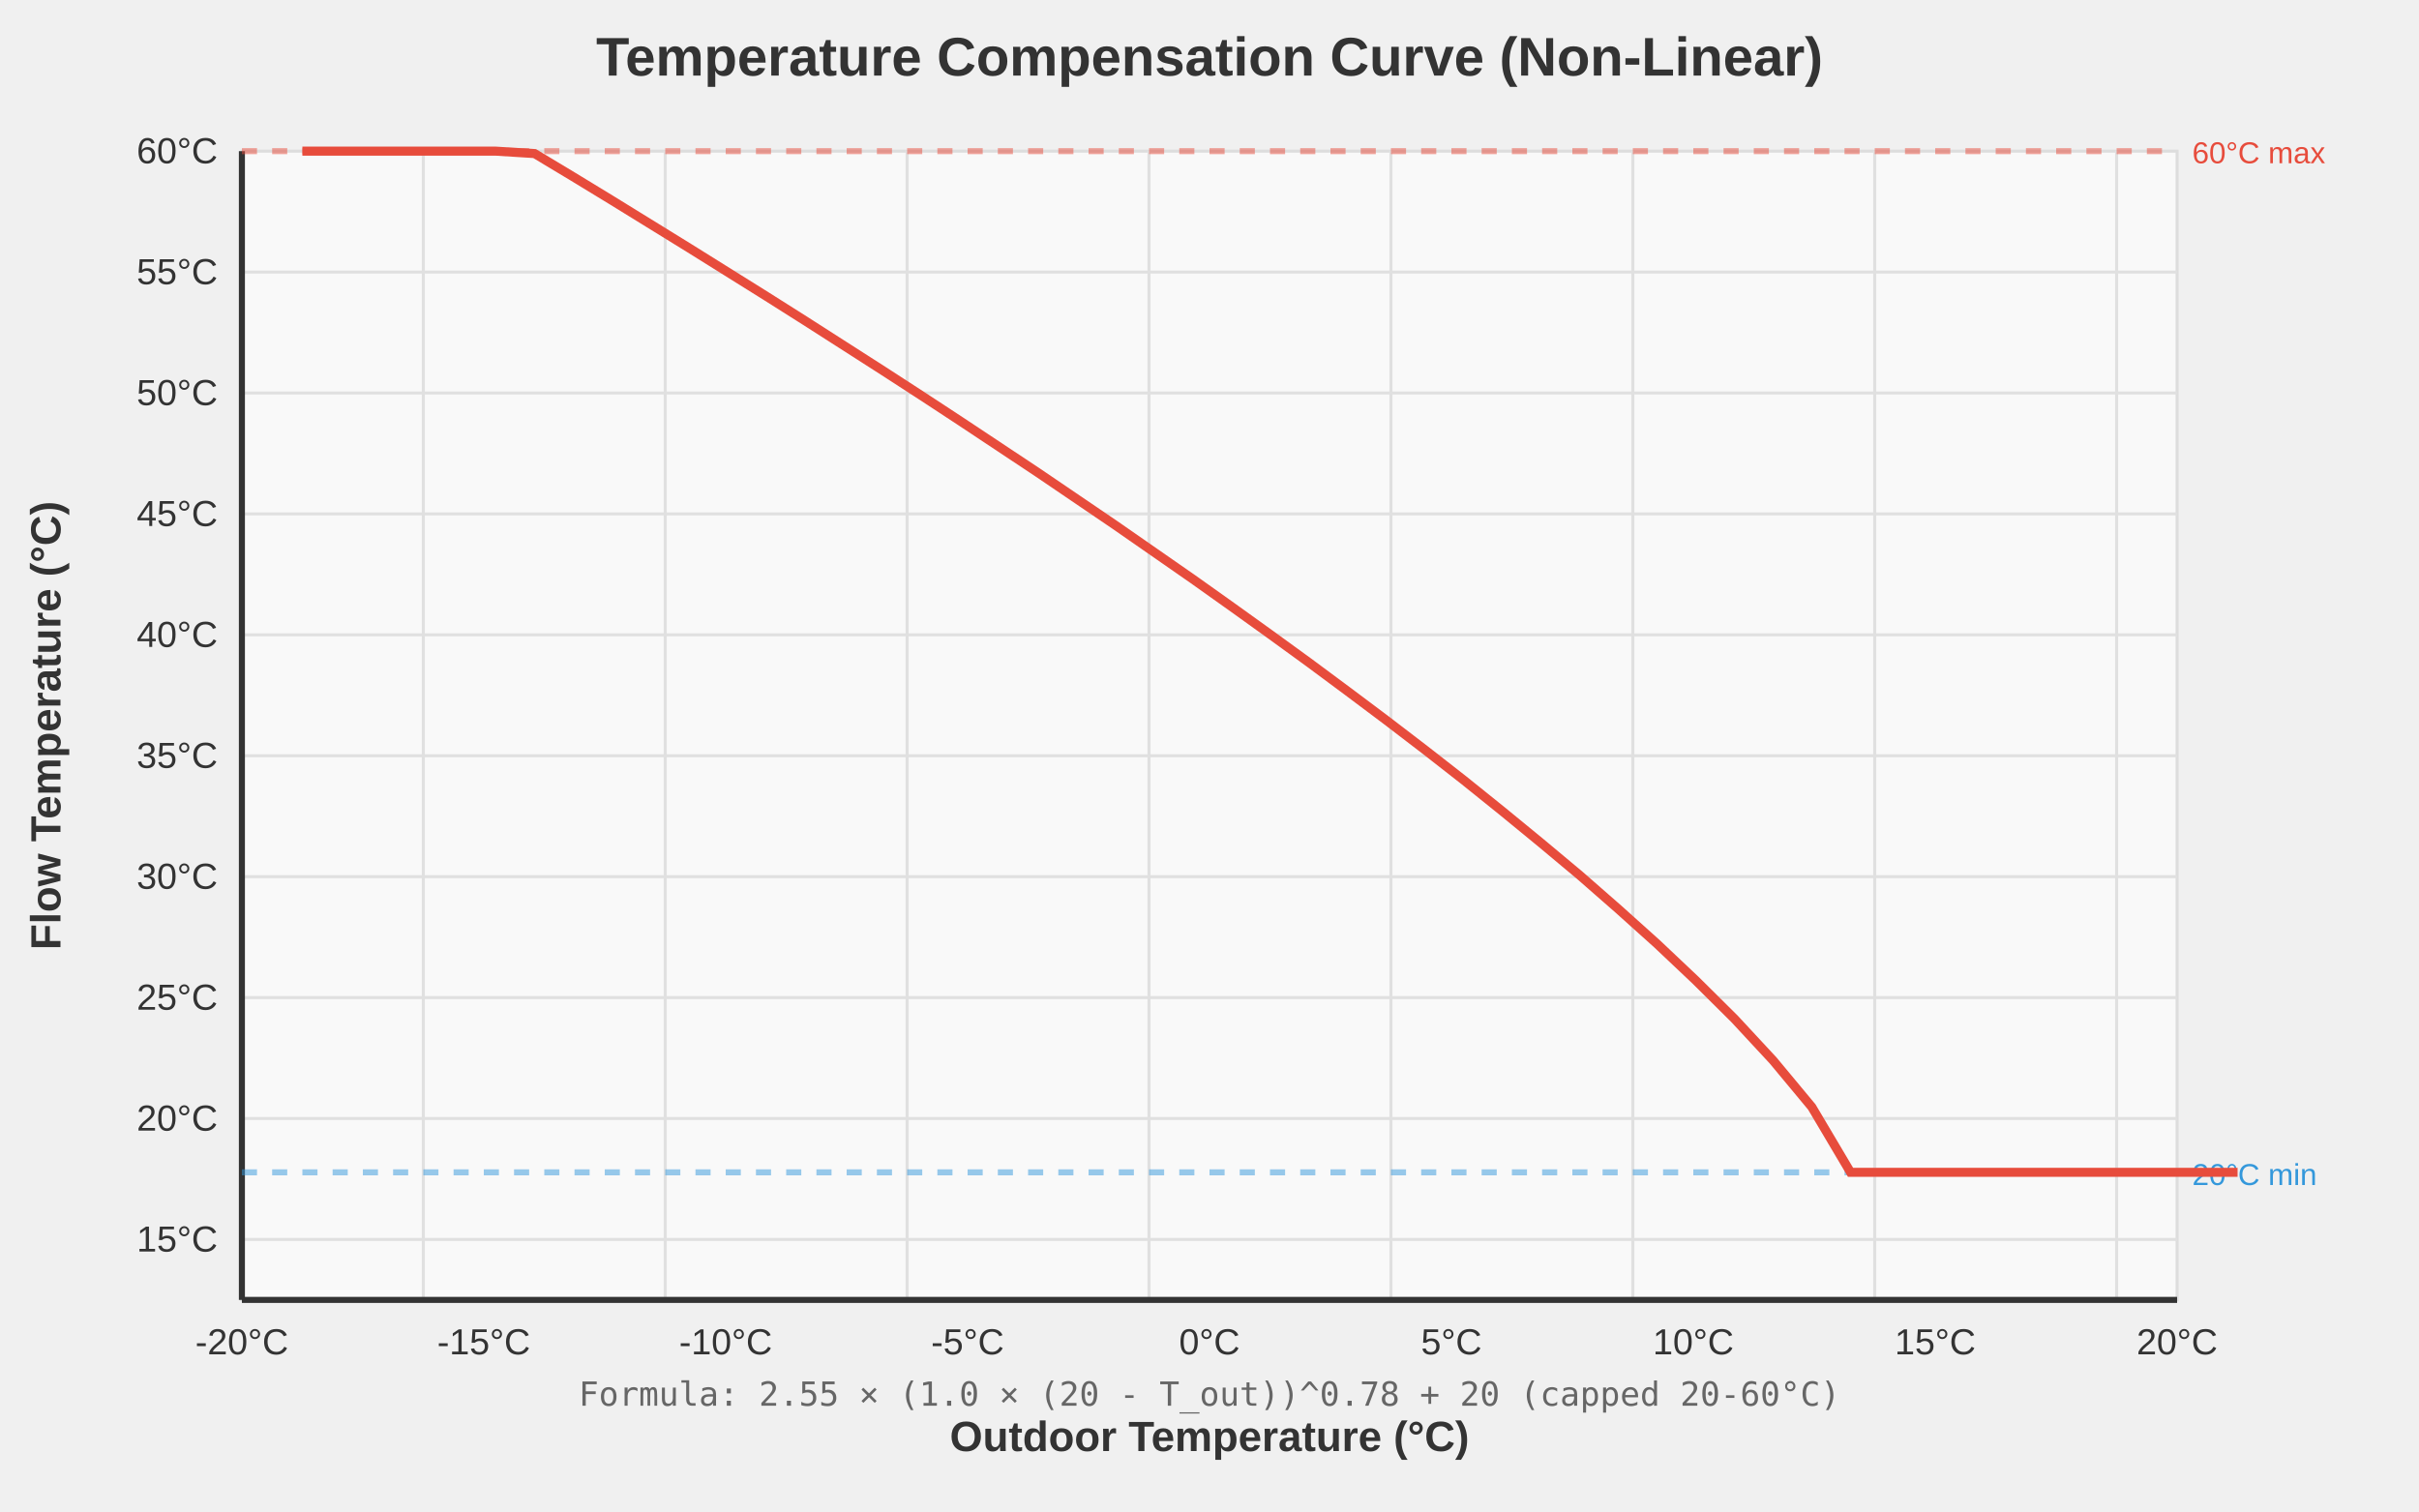
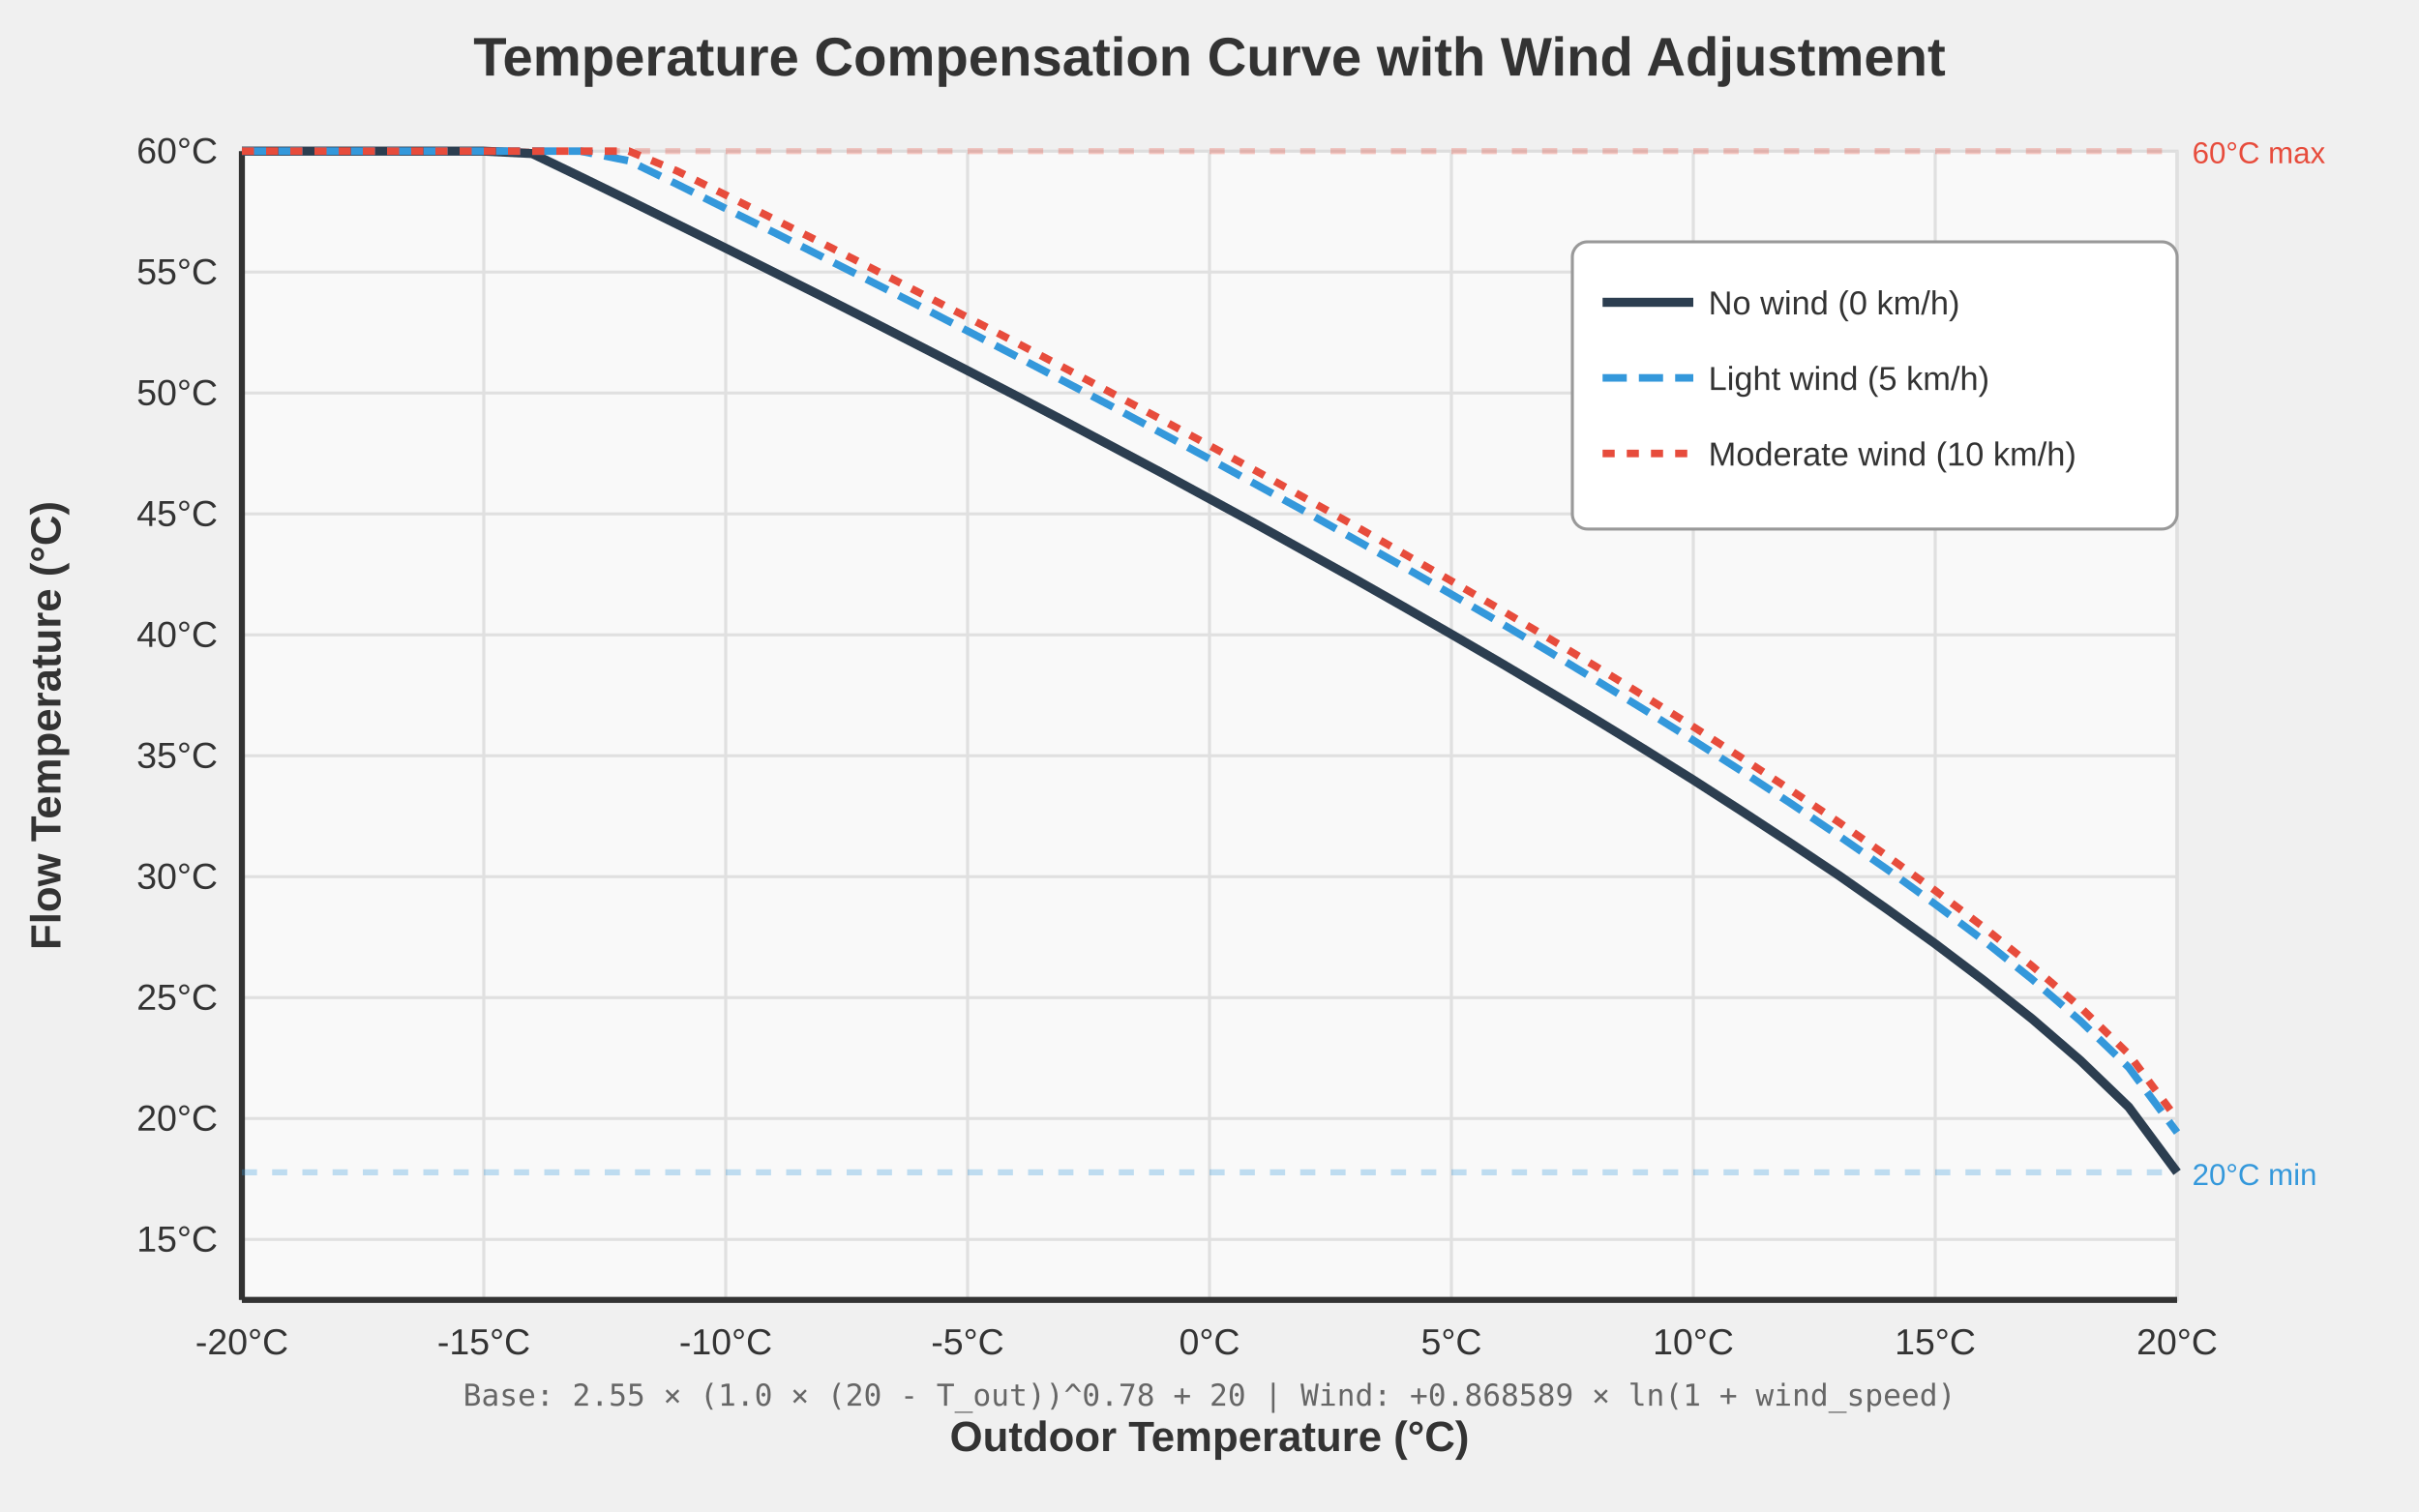
<svg xmlns="http://www.w3.org/2000/svg" viewBox="0 0 800 500">
  <text x="400" y="25" font-family="Arial, sans-serif" font-size="18" font-weight="bold" text-anchor="middle" fill="#333">
-     Temperature Compensation Curve (Non-Linear)
+     Temperature Compensation Curve with Wind Adjustment
  </text>
  <rect x="80" y="50" width="640" height="380" fill="#f9f9f9" stroke="#ddd" stroke-width="1" />
  <g stroke="#e0e0e0" stroke-width="1">
    <line x1="80" y1="90" x2="720" y2="90" />
    <line x1="80" y1="130" x2="720" y2="130" />
    <line x1="80" y1="170" x2="720" y2="170" />
    <line x1="80" y1="210" x2="720" y2="210" />
    <line x1="80" y1="250" x2="720" y2="250" />
    <line x1="80" y1="290" x2="720" y2="290" />
    <line x1="80" y1="330" x2="720" y2="330" />
    <line x1="80" y1="370" x2="720" y2="370" />
    <line x1="80" y1="410" x2="720" y2="410" />
-     <line x1="140" y1="50" x2="140" y2="430" />
-     <line x1="220" y1="50" x2="220" y2="430" />
-     <line x1="300" y1="50" x2="300" y2="430" />
-     <line x1="380" y1="50" x2="380" y2="430" />
-     <line x1="460" y1="50" x2="460" y2="430" />
-     <line x1="540" y1="50" x2="540" y2="430" />
-     <line x1="620" y1="50" x2="620" y2="430" />
-     <line x1="700" y1="50" x2="700" y2="430" />
+     <line x1="80" y1="50" x2="80" y2="430" />
+     <line x1="160" y1="50" x2="160" y2="430" />
+     <line x1="240" y1="50" x2="240" y2="430" />
+     <line x1="320" y1="50" x2="320" y2="430" />
+     <line x1="400" y1="50" x2="400" y2="430" />
+     <line x1="480" y1="50" x2="480" y2="430" />
+     <line x1="560" y1="50" x2="560" y2="430" />
+     <line x1="640" y1="50" x2="640" y2="430" />
+     <line x1="720" y1="50" x2="720" y2="430" />
  </g>
  <line x1="80" y1="50" x2="80" y2="430" stroke="#333" stroke-width="2" />
  <line x1="80" y1="430" x2="720" y2="430" stroke="#333" stroke-width="2" />
  <g font-family="Arial, sans-serif" font-size="12" fill="#333" text-anchor="end">
    <text x="72" y="54">60°C</text>
    <text x="72" y="94">55°C</text>
    <text x="72" y="134">50°C</text>
    <text x="72" y="174">45°C</text>
    <text x="72" y="214">40°C</text>
    <text x="72" y="254">35°C</text>
    <text x="72" y="294">30°C</text>
    <text x="72" y="334">25°C</text>
    <text x="72" y="374">20°C</text>
    <text x="72" y="414">15°C</text>
  </g>
  <g font-family="Arial, sans-serif" font-size="12" fill="#333" text-anchor="middle">
    <text x="80" y="448">-20°C</text>
    <text x="160" y="448">-15°C</text>
    <text x="240" y="448">-10°C</text>
    <text x="320" y="448">-5°C</text>
    <text x="400" y="448">0°C</text>
    <text x="480" y="448">5°C</text>
    <text x="560" y="448">10°C</text>
    <text x="640" y="448">15°C</text>
    <text x="720" y="448">20°C</text>
  </g>
  <text x="20" y="240" font-family="Arial, sans-serif" font-size="14" font-weight="bold" fill="#333" text-anchor="middle" transform="rotate(-90 20 240)">
    Flow Temperature (°C)
  </text>
  <text x="400" y="480" font-family="Arial, sans-serif" font-size="14" font-weight="bold" fill="#333" text-anchor="middle">
    Outdoor Temperature (°C)
  </text>
-   <line x1="80" y1="50" x2="720" y2="50" stroke="#e74c3c" stroke-width="2" stroke-dasharray="5,5" opacity="0.5" />
+   <line x1="80" y1="50" x2="720" y2="50" stroke="#e74c3c" stroke-width="2" stroke-dasharray="5,5" opacity="0.3" />
  <text x="725" y="54" font-family="Arial, sans-serif" font-size="10" fill="#e74c3c">60°C max</text>
-   <line x1="80" y1="387.8" x2="720" y2="387.8" stroke="#3498db" stroke-width="2" stroke-dasharray="5,5" opacity="0.5" />
+   <line x1="80" y1="387.8" x2="720" y2="387.8" stroke="#3498db" stroke-width="2" stroke-dasharray="5,5" opacity="0.3" />
  <text x="725" y="392" font-family="Arial, sans-serif" font-size="10" fill="#3498db">20°C min</text>
-   <polyline points="100.0,50.0 112.8,50.0 125.6,50.0 138.4,50.0 151.2,50.0 164.0,50.0 176.8,50.8 189.6,58.5 202.4,66.3 215.2,74.2 228.0,82.1 240.8,90.1 253.6,98.1 266.4,106.2 279.2,114.4 292.0,122.6 304.8,130.9 317.6,139.3 330.4,147.8 343.2,156.3 356.0,165.0 368.8,173.7 381.6,182.6 394.4,191.5 407.2,200.6 420.0,209.8 432.8,219.1 445.6,228.6 458.4,238.2 471.2,248.0 484.0,258.0 496.8,268.3 509.6,278.8 522.4,289.5 535.2,300.7 548.0,312.2 560.8,324.3 573.6,337.0 586.4,350.8 599.2,366.2 612.0,387.8 624.8,387.8 637.6,387.8 650.4,387.8 663.2,387.8 676.0,387.8 688.8,387.8 701.6,387.8 714.4,387.8 727.2,387.8 740.0,387.8" fill="none" stroke="#e74c3c" stroke-width="3" />
-   <text x="400" y="465" font-family="monospace" font-size="11" fill="#666" text-anchor="middle">
-     Formula: 2.55 × (1.0 × (20 - T_out))^0.78 + 20  (capped 20-60°C)
+   <polyline points="80.0,50.0 96.0,50.0 112.0,50.0 128.0,50.0 144.0,50.0 160.0,50.0 176.0,50.8 192.0,58.5 208.0,66.3 224.0,74.2 240.0,82.1 256.0,90.1 272.0,98.1 288.0,106.2 304.0,114.4 320.0,122.6 336.0,130.9 352.0,139.3 368.0,147.8 384.0,156.3 400.0,165.0 416.0,173.7 432.0,182.6 448.0,191.5 464.0,200.6 480.0,209.8 496.0,219.1 512.0,228.6 528.0,238.2 544.0,248.0 560.0,258.0 576.0,268.3 592.0,278.8 608.0,289.5 624.0,300.7 640.0,312.2 656.0,324.3 672.0,337.0 688.0,350.8 704.0,366.2 720.0,387.8" fill="none" stroke="#2c3e50" stroke-width="3" />
+   <polyline points="80.0,50.0 96.0,50.0 112.0,50.0 128.0,50.0 144.0,50.0 160.0,50.0 176.0,50.0 192.0,50.0 208.0,53.2 224.0,61.0 240.0,69.0 256.0,76.9 272.0,85.0 288.0,93.1 304.0,101.2 320.0,109.5 336.0,117.8 352.0,126.2 368.0,134.6 384.0,143.2 400.0,151.8 416.0,160.6 432.0,169.4 448.0,178.4 464.0,187.4 480.0,196.6 496.0,205.9 512.0,215.4 528.0,225.1 544.0,234.9 560.0,244.9 576.0,255.1 592.0,265.6 608.0,276.4 624.0,287.5 640.0,299.1 656.0,311.1 672.0,323.9 688.0,337.7 704.0,353.1 720.0,374.6" fill="none" stroke="#3498db" stroke-width="2.5" stroke-dasharray="8,4" />
+   <polyline points="80.0,50.0 96.0,50.0 112.0,50.0 128.0,50.0 144.0,50.0 160.0,50.0 176.0,50.0 192.0,50.0 208.0,50.0 224.0,56.6 240.0,64.5 256.0,72.5 272.0,80.5 288.0,88.6 304.0,96.8 320.0,105.0 336.0,113.3 352.0,121.7 368.0,130.2 384.0,138.7 400.0,147.4 416.0,156.1 432.0,165.0 448.0,173.9 464.0,183.0 480.0,192.2 496.0,201.5 512.0,211.0 528.0,220.6 544.0,230.4 560.0,240.4 576.0,250.7 592.0,261.2 608.0,271.9 624.0,283.1 640.0,294.6 656.0,306.7 672.0,319.5 688.0,333.2 704.0,348.7 720.0,370.2" fill="none" stroke="#e74c3c" stroke-width="2.5" stroke-dasharray="4,4" />
+   <g transform="translate(520, 80)">
+     <rect x="0" y="0" width="200" height="95" fill="white" stroke="#999" stroke-width="1" rx="5" />
+     <line x1="10" y1="20" x2="40" y2="20" stroke="#2c3e50" stroke-width="3" />
+     <text x="45" y="24" font-family="Arial, sans-serif" font-size="11" fill="#333">No wind (0 km/h)</text>
+     <line x1="10" y1="45" x2="40" y2="45" stroke="#3498db" stroke-width="2.5" stroke-dasharray="8,4" />
+     <text x="45" y="49" font-family="Arial, sans-serif" font-size="11" fill="#333">Light wind (5 km/h)</text>
+     <line x1="10" y1="70" x2="40" y2="70" stroke="#e74c3c" stroke-width="2.5" stroke-dasharray="4,4" />
+     <text x="45" y="74" font-family="Arial, sans-serif" font-size="11" fill="#333">Moderate wind (10 km/h)</text>
+   </g>
+   <text x="400" y="465" font-family="monospace" font-size="10" fill="#666" text-anchor="middle">
+     Base: 2.55 × (1.0 × (20 - T_out))^0.78 + 20  |  Wind: +0.868589 × ln(1 + wind_speed)
  </text>
</svg>
